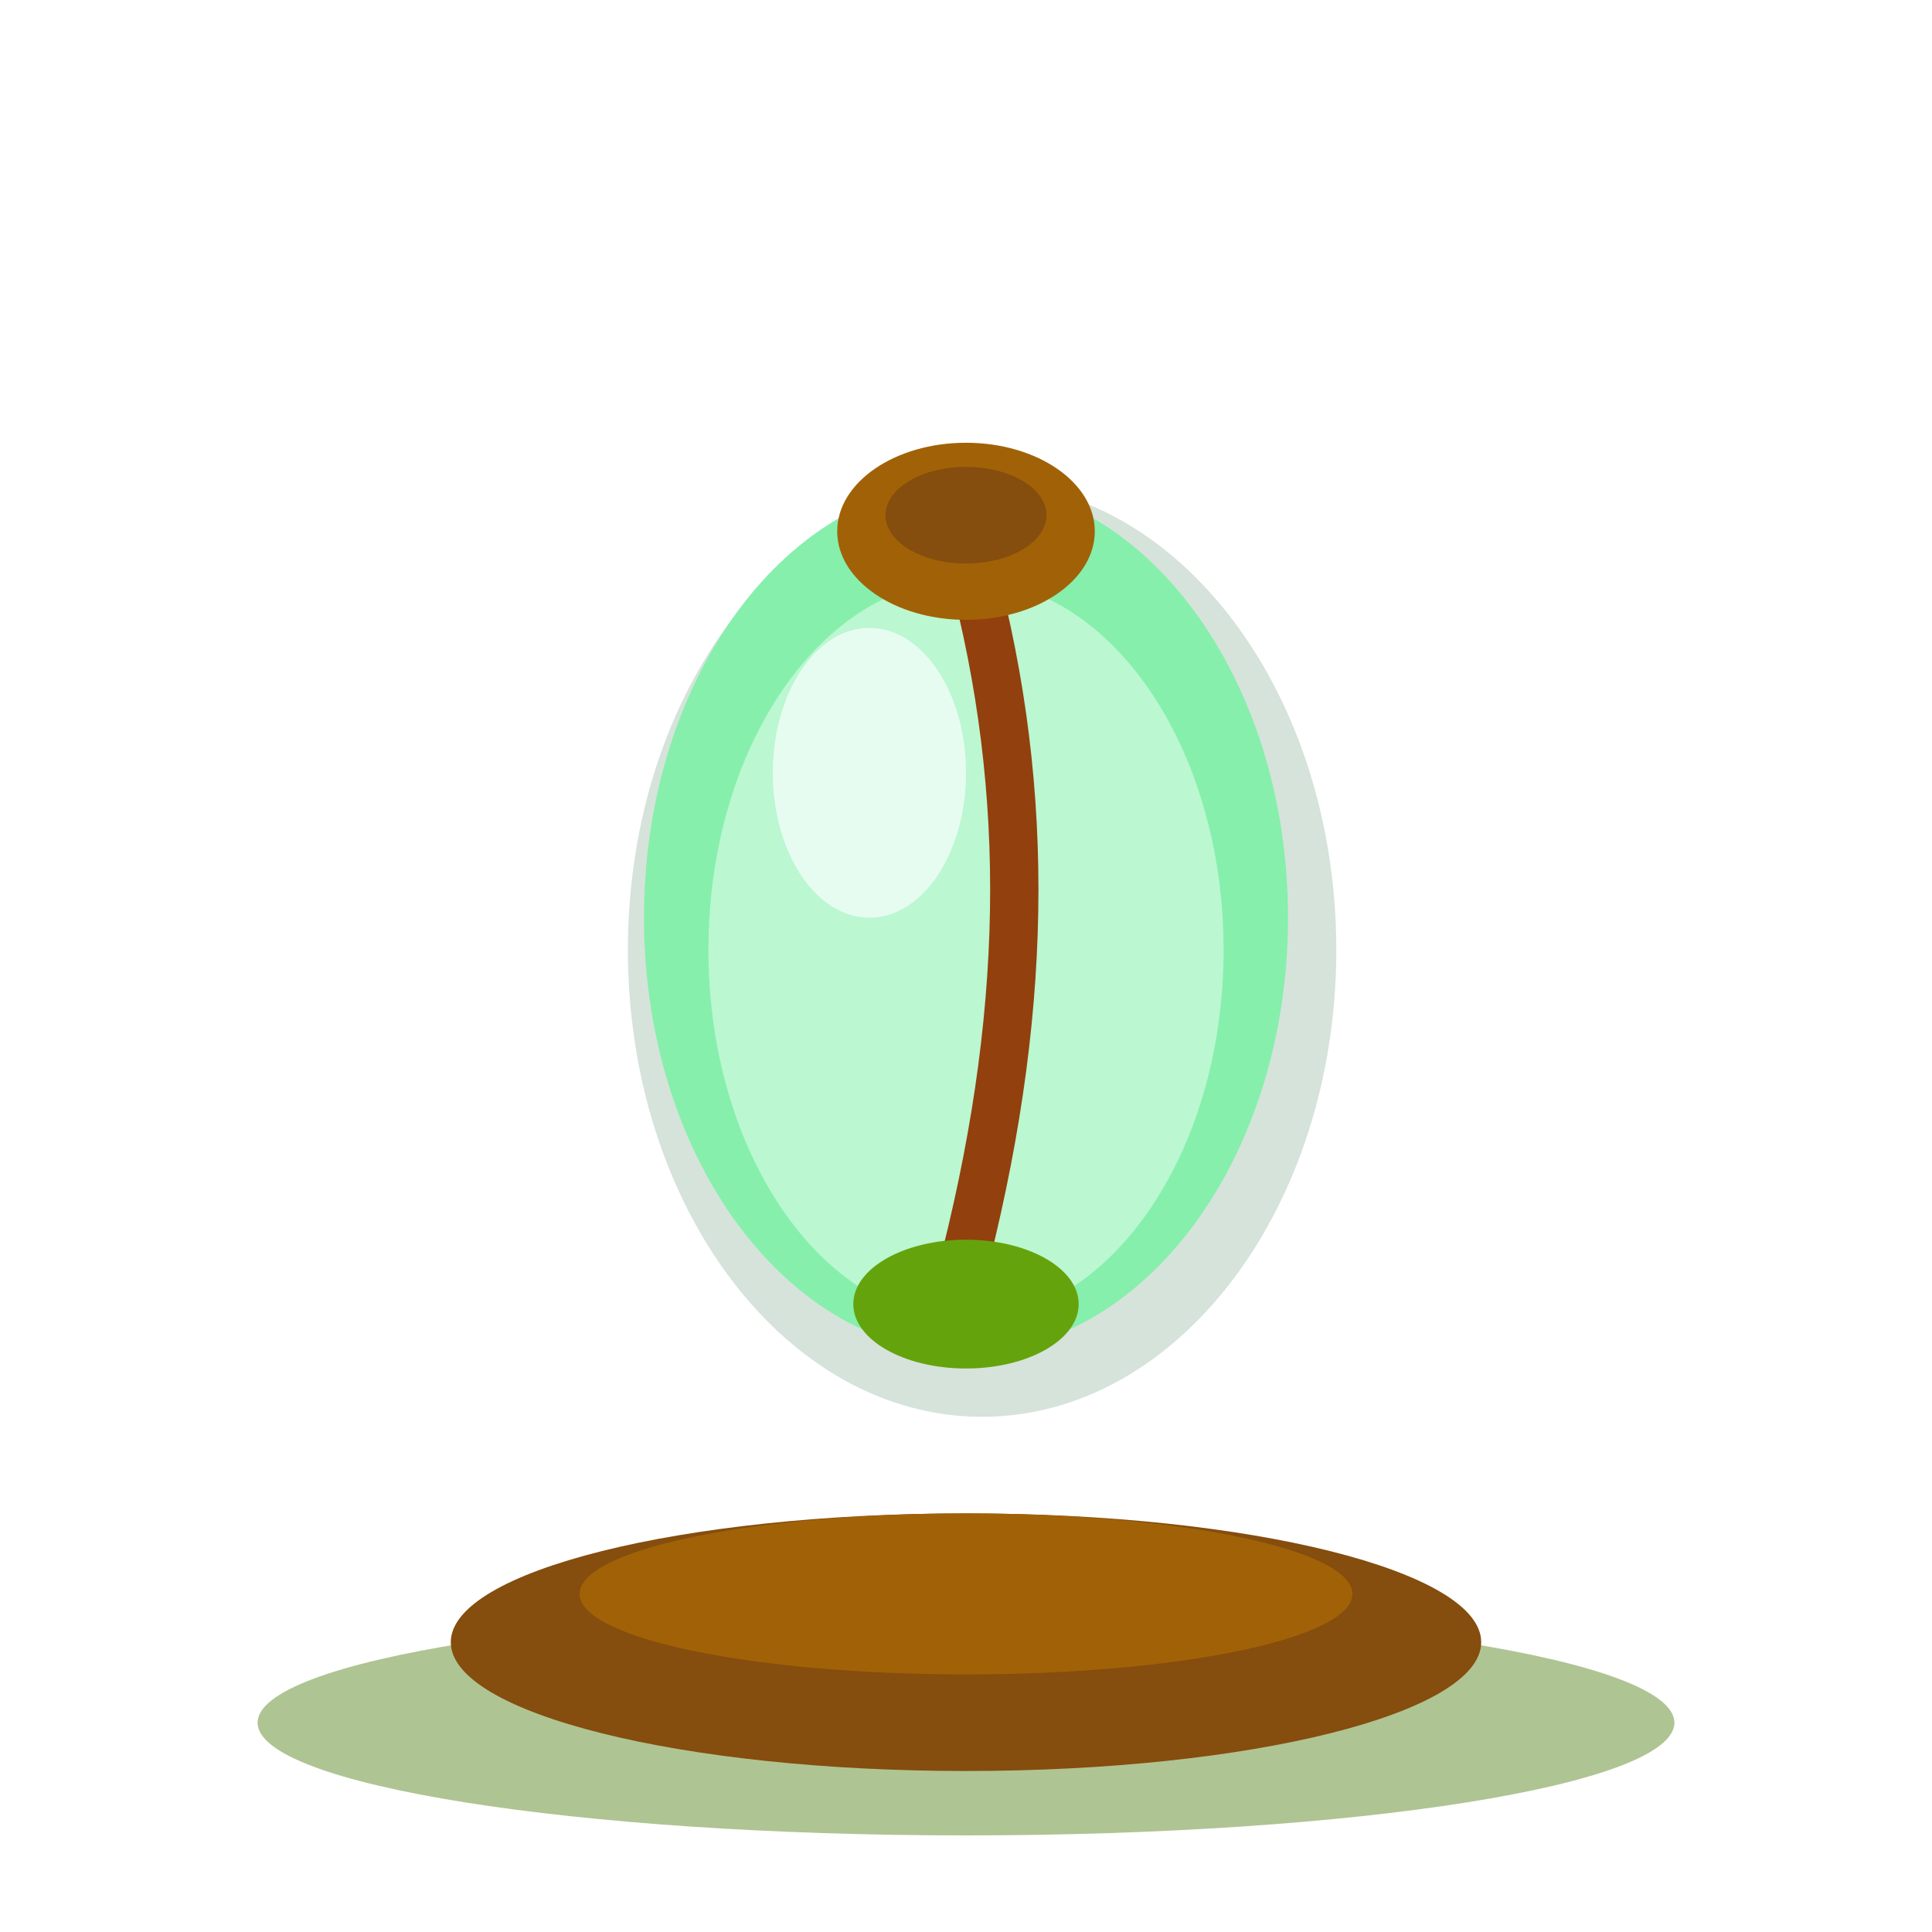
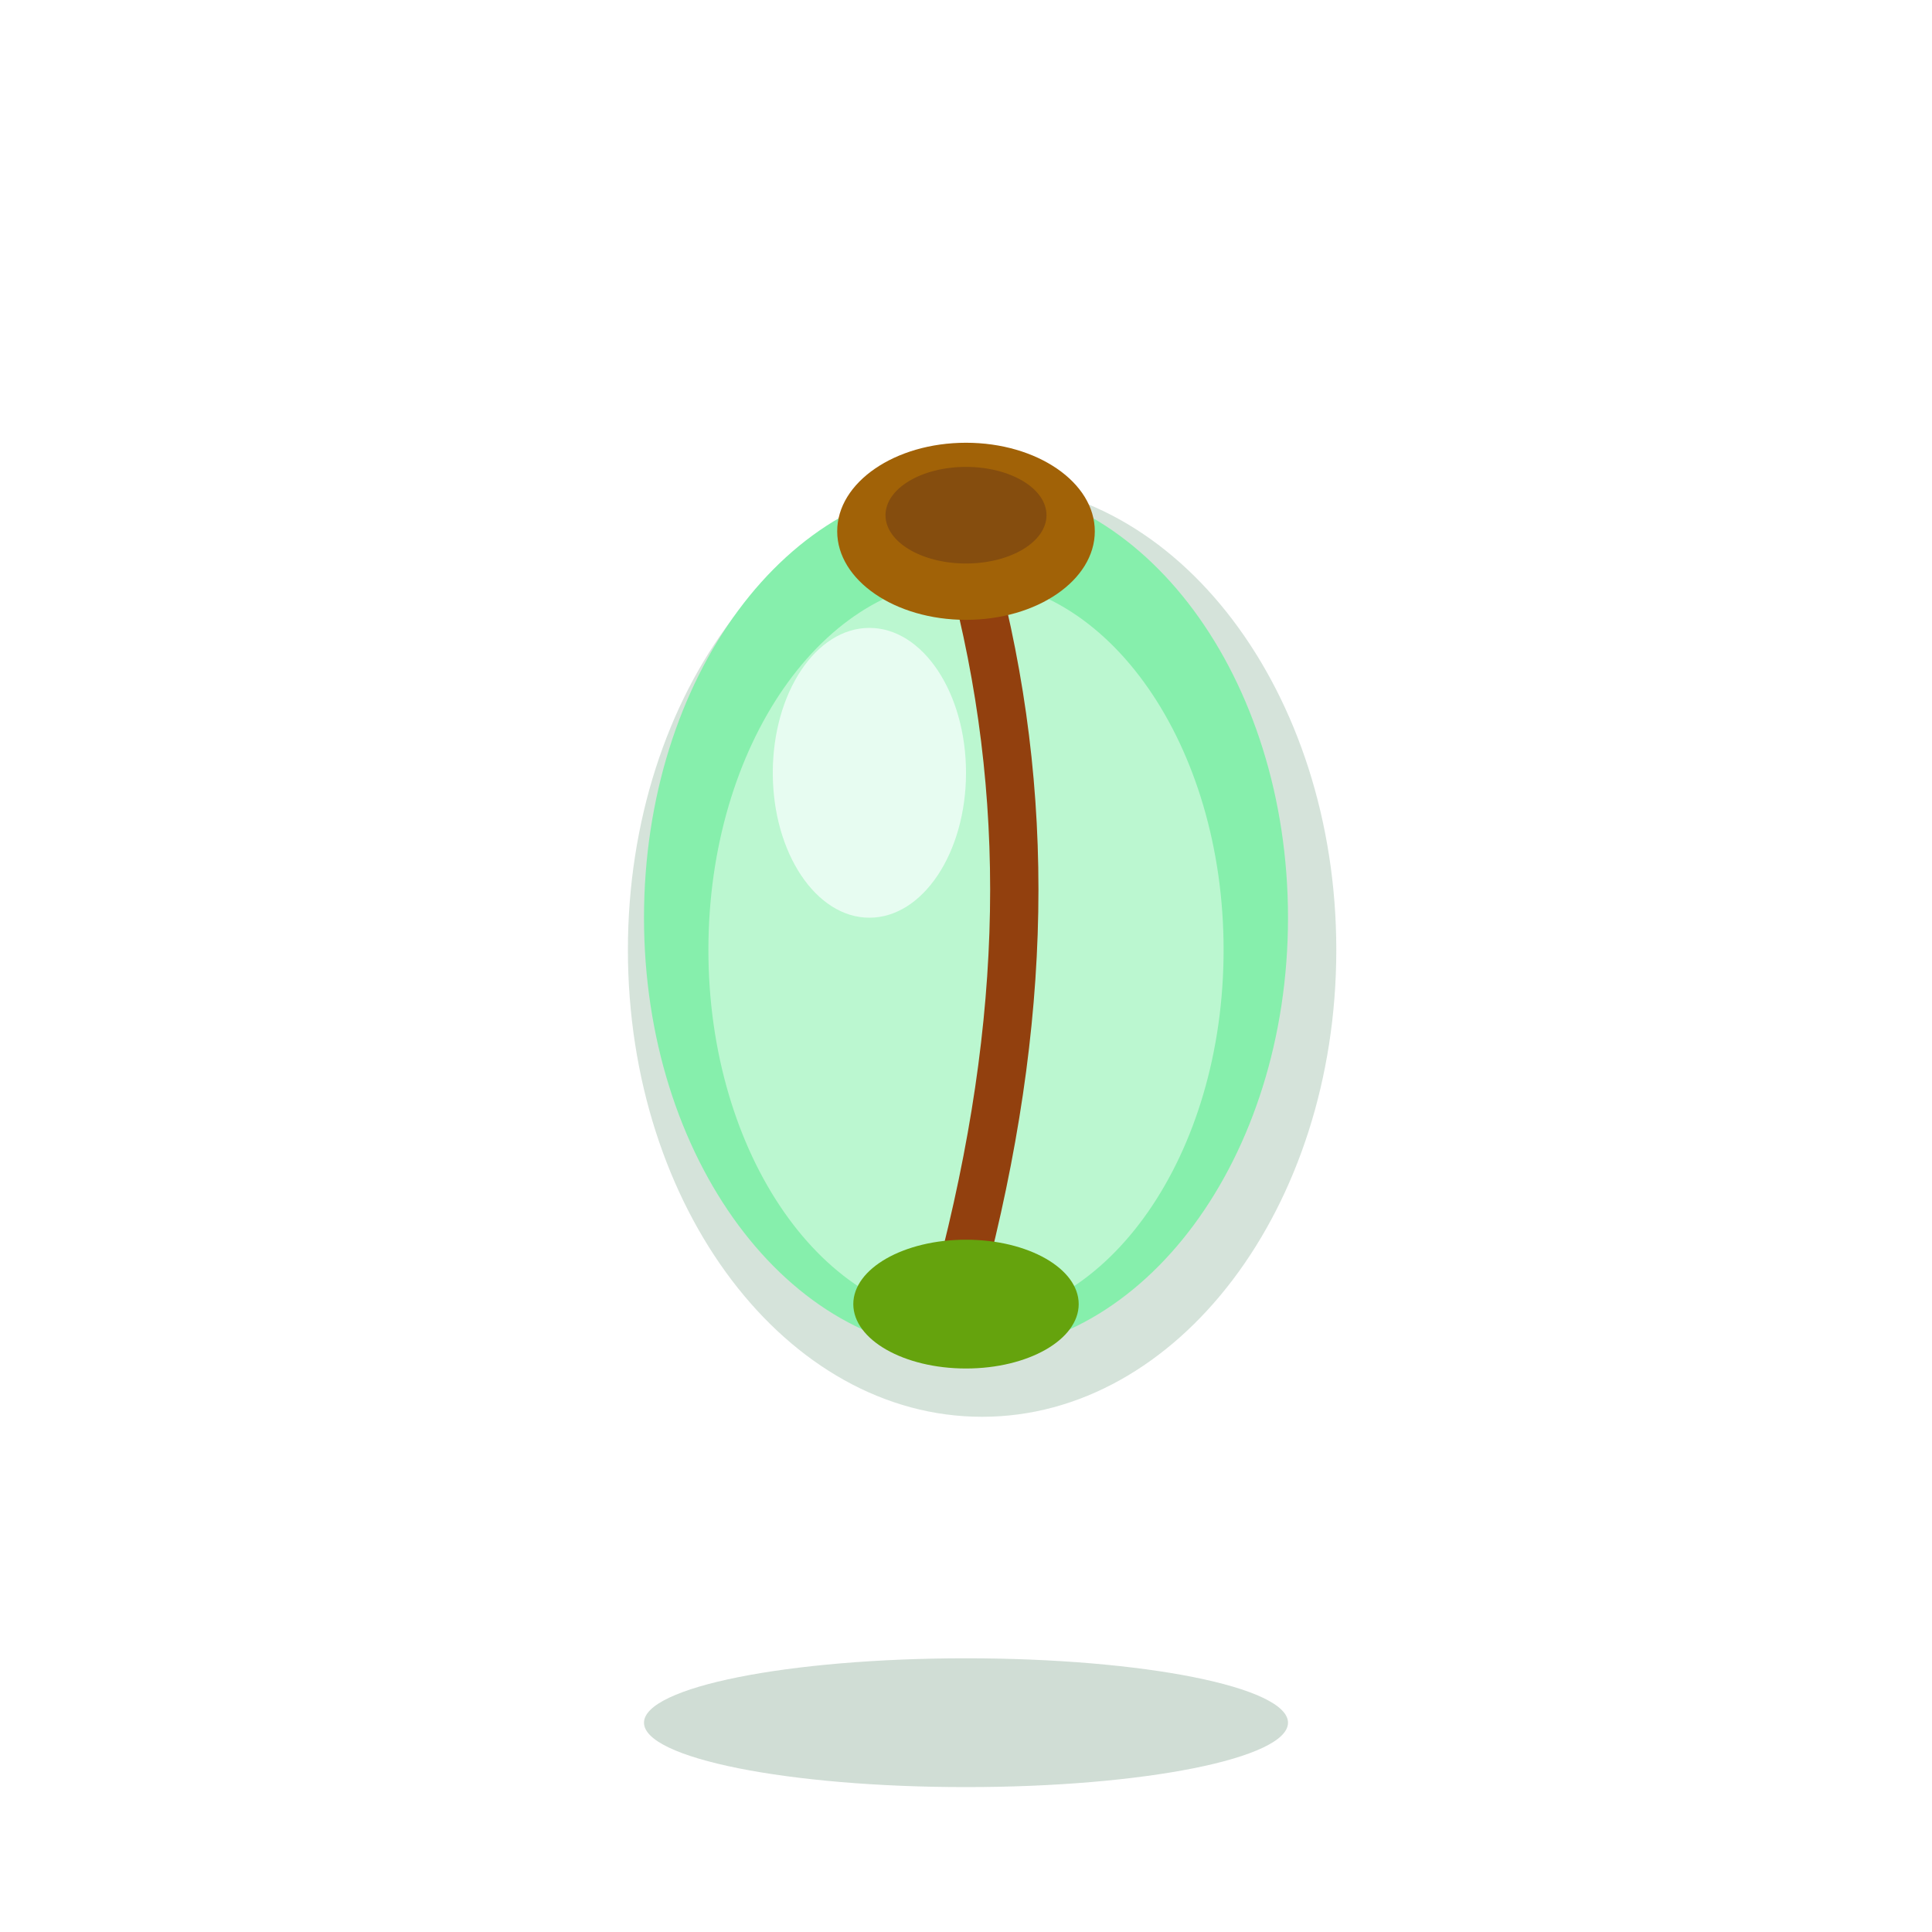
<svg xmlns="http://www.w3.org/2000/svg" viewBox="0 0 240 240" role="img" aria-label="Seed">
-   <ellipse cx="120" cy="214" rx="88" ry="14" fill="#4d7c0f" opacity=".45" />
-   <ellipse cx="120" cy="204" rx="64" ry="16" fill="#854d0e" />
-   <ellipse cx="120" cy="198" rx="48" ry="10" fill="#a16207" />
+   <ellipse cx="120" cy="214" rx="40" ry="8" fill="#14532d" opacity=".2" />
  <ellipse cx="122" cy="118" rx="44" ry="58" fill="#166534" opacity=".18" />
  <ellipse cx="120" cy="114" rx="40" ry="54" fill="#86efac" />
  <ellipse cx="120" cy="118" rx="32" ry="46" fill="#bbf7d0" />
  <ellipse cx="108" cy="96" rx="12" ry="18" fill="#ecfdf5" opacity=".9" />
  <path d="M120 68c8 28 8 56 0 88" fill="none" stroke="#92400e" stroke-width="6" stroke-linecap="round" />
  <ellipse cx="120" cy="66" rx="16" ry="11" fill="#a16207" />
  <ellipse cx="120" cy="64" rx="10" ry="6" fill="#854d0e" />
  <ellipse cx="120" cy="162" rx="14" ry="8" fill="#65a30d" />
</svg>
